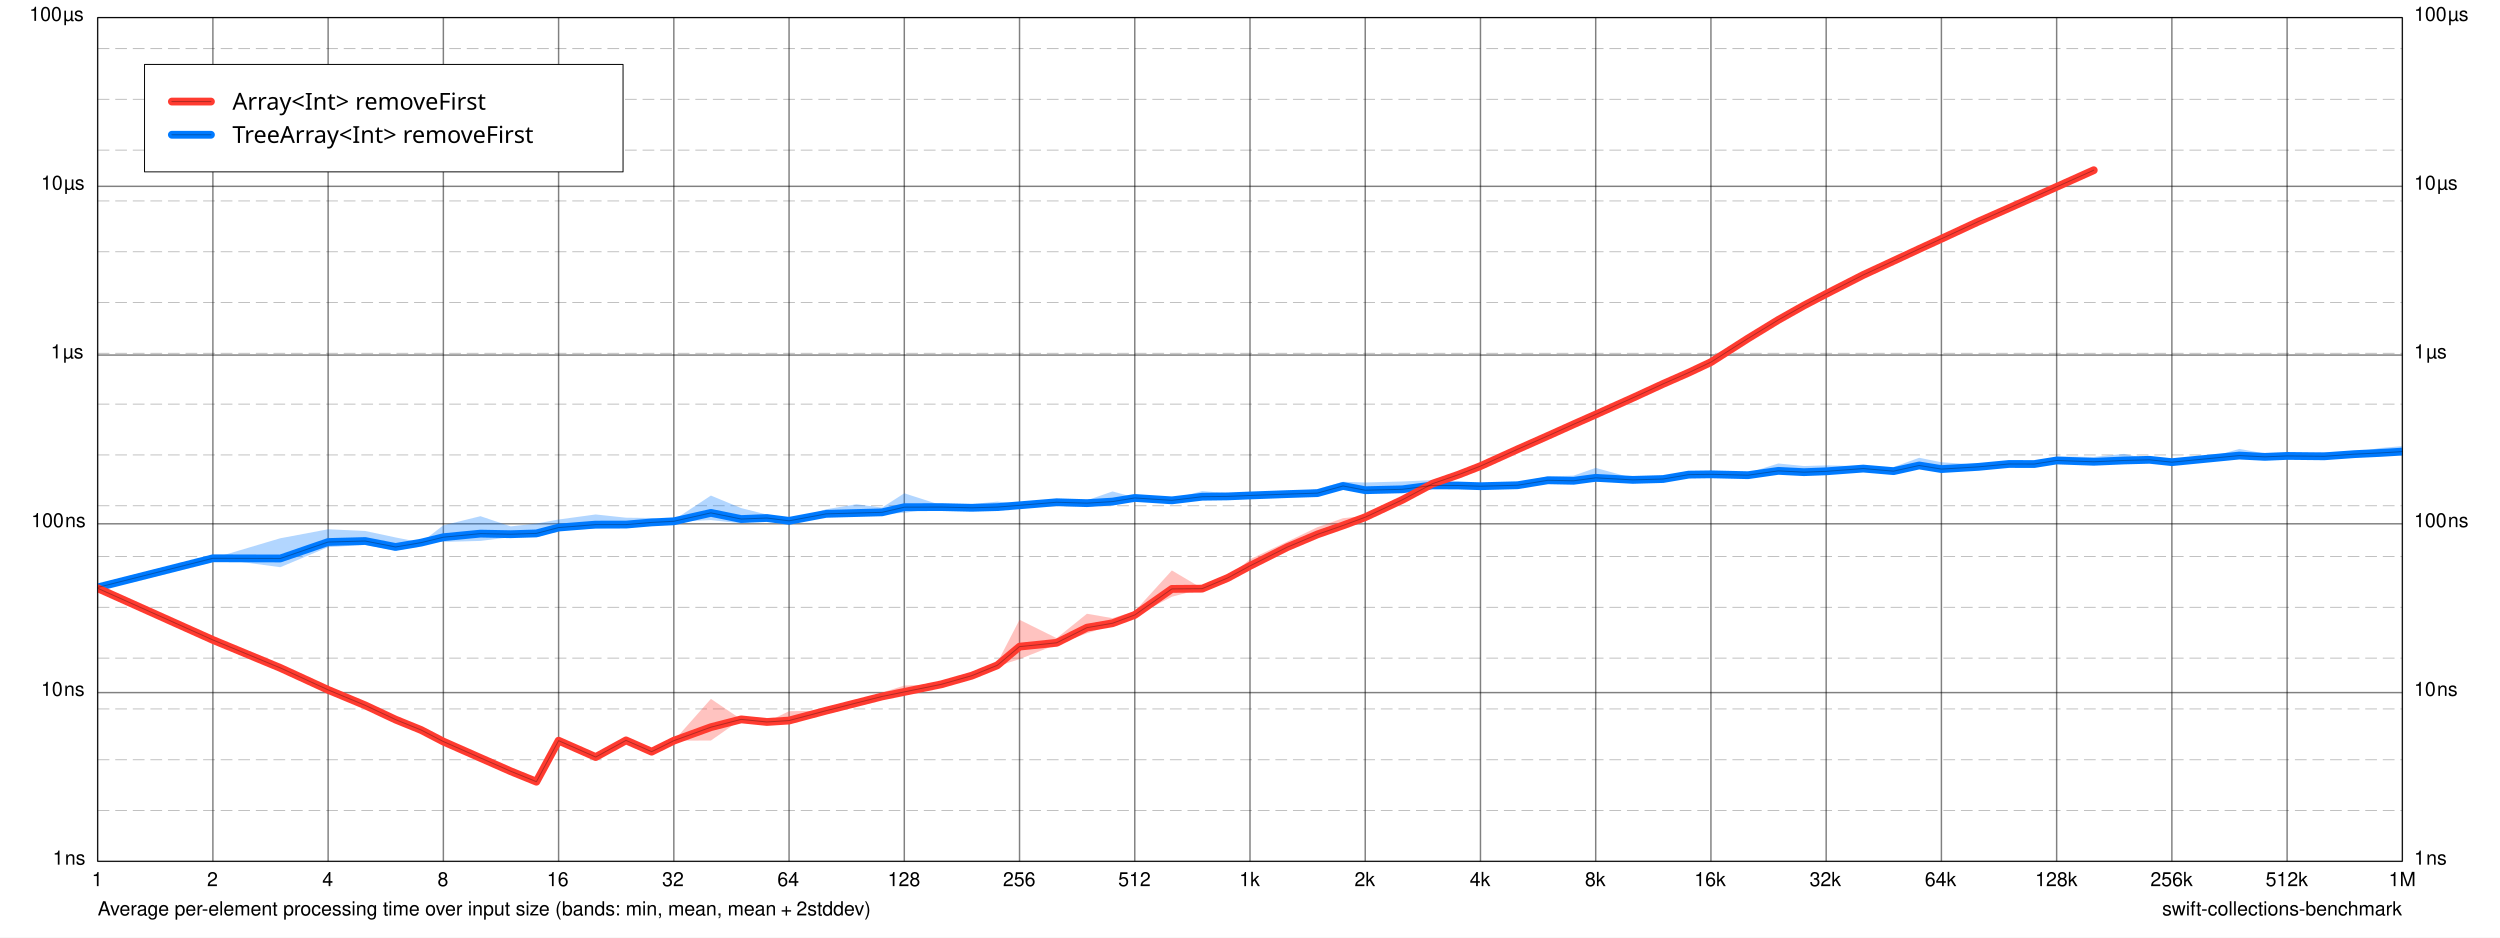
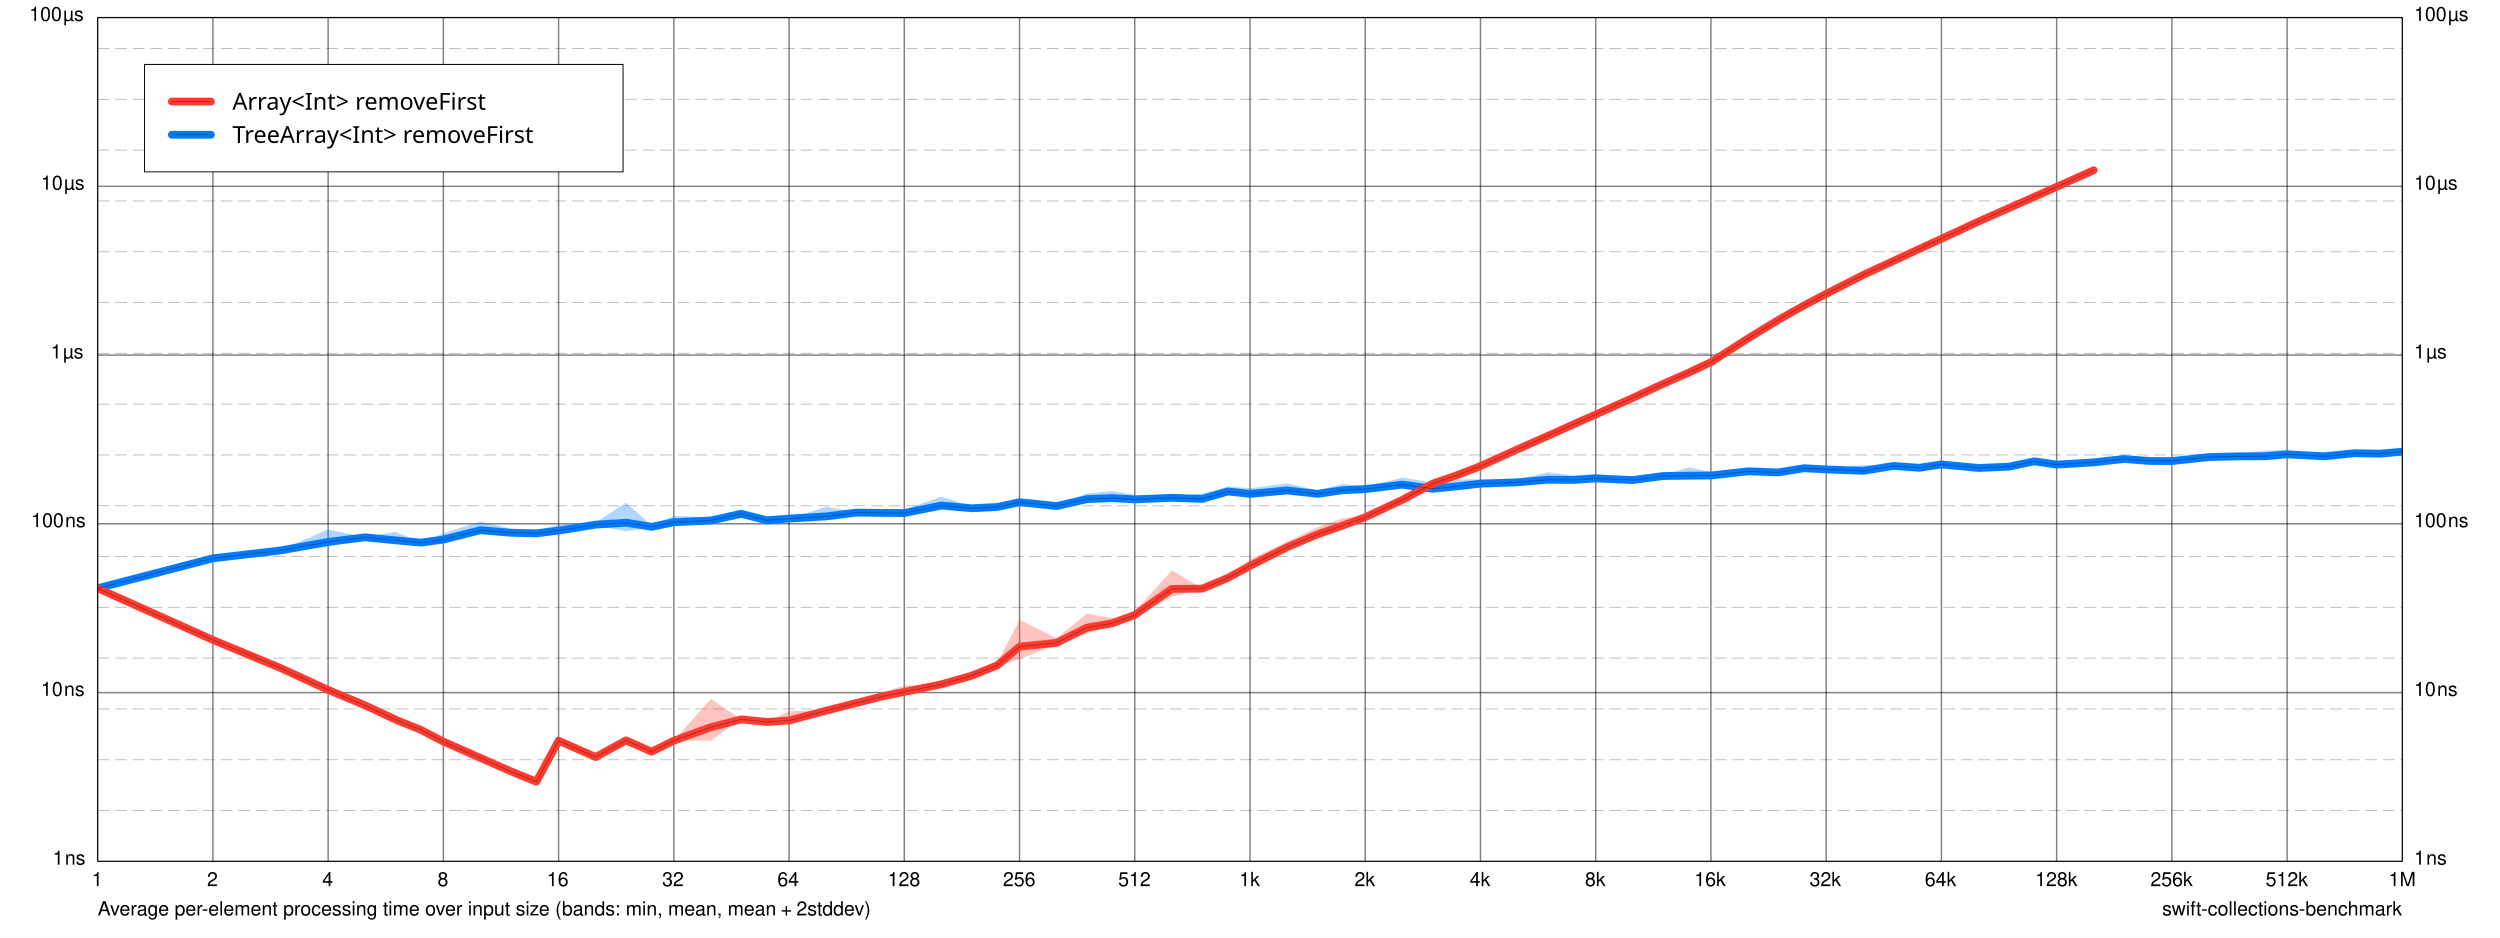
<svg xmlns="http://www.w3.org/2000/svg" xmlns:xlink="http://www.w3.org/1999/xlink" width="1280.0px" height="480.0px" viewBox="0.0 0.0 1280.0 480.0" version="1.1">
  <path d="M 0 0 L 0 480 L 1280 480 L 1280 0 z" fill="#FFFFFF" fill-opacity="1.0" stroke="none" />
  <text x="50" y="468.7" font-family="Helvetica" font-size="10" font-weight="normal" font-style="normal" fill="#000000" fill-opacity="1">Average per-element processing time over input size (bands: min, mean, mean + 2stddev)</text>
  <a xlink:href="https://github.com/apple/swift-collections-benchmark">
    <text x="1107" y="468.7" font-family="Helvetica" font-size="10" font-weight="normal" font-style="normal" fill="#000000" fill-opacity="1">swift-collections-benchmark</text>
  </a>
  <path d="M 50 9 L 50 441" fill="none" stroke-width="0.75" stroke="#000000" stroke-opacity="0.498" stroke-linecap="butt" stroke-linejoin="round" />
  <text x="47" y="453.7" font-family="Helvetica" font-size="10" font-weight="normal" font-style="normal" fill="#000000" fill-opacity="1">1</text>
  <path d="M 109 9 L 109 441" fill="none" stroke-width="0.75" stroke="#000000" stroke-opacity="0.498" stroke-linecap="butt" stroke-linejoin="round" />
  <text x="106" y="453.7" font-family="Helvetica" font-size="10" font-weight="normal" font-style="normal" fill="#000000" fill-opacity="1">2</text>
  <path d="M 168 9 L 168 441" fill="none" stroke-width="0.75" stroke="#000000" stroke-opacity="0.498" stroke-linecap="butt" stroke-linejoin="round" />
  <text x="165" y="453.7" font-family="Helvetica" font-size="10" font-weight="normal" font-style="normal" fill="#000000" fill-opacity="1">4</text>
  <path d="M 227 9 L 227 441" fill="none" stroke-width="0.75" stroke="#000000" stroke-opacity="0.498" stroke-linecap="butt" stroke-linejoin="round" />
  <text x="224" y="453.7" font-family="Helvetica" font-size="10" font-weight="normal" font-style="normal" fill="#000000" fill-opacity="1">8</text>
  <path d="M 286 9 L 286 441" fill="none" stroke-width="0.75" stroke="#000000" stroke-opacity="0.498" stroke-linecap="butt" stroke-linejoin="round" />
  <text x="280" y="453.7" font-family="Helvetica" font-size="10" font-weight="normal" font-style="normal" fill="#000000" fill-opacity="1">16</text>
  <path d="M 345 9 L 345 441" fill="none" stroke-width="0.75" stroke="#000000" stroke-opacity="0.498" stroke-linecap="butt" stroke-linejoin="round" />
  <text x="339" y="453.7" font-family="Helvetica" font-size="10" font-weight="normal" font-style="normal" fill="#000000" fill-opacity="1">32</text>
  <path d="M 404 9 L 404 441" fill="none" stroke-width="0.75" stroke="#000000" stroke-opacity="0.498" stroke-linecap="butt" stroke-linejoin="round" />
  <text x="398" y="453.7" font-family="Helvetica" font-size="10" font-weight="normal" font-style="normal" fill="#000000" fill-opacity="1">64</text>
  <path d="M 463 9 L 463 441" fill="none" stroke-width="0.75" stroke="#000000" stroke-opacity="0.498" stroke-linecap="butt" stroke-linejoin="round" />
  <text x="454.5" y="453.7" font-family="Helvetica" font-size="10" font-weight="normal" font-style="normal" fill="#000000" fill-opacity="1">128</text>
  <path d="M 522 9 L 522 441" fill="none" stroke-width="0.75" stroke="#000000" stroke-opacity="0.498" stroke-linecap="butt" stroke-linejoin="round" />
  <text x="513.5" y="453.7" font-family="Helvetica" font-size="10" font-weight="normal" font-style="normal" fill="#000000" fill-opacity="1">256</text>
  <path d="M 581 9 L 581 441" fill="none" stroke-width="0.75" stroke="#000000" stroke-opacity="0.498" stroke-linecap="butt" stroke-linejoin="round" />
  <text x="572.5" y="453.7" font-family="Helvetica" font-size="10" font-weight="normal" font-style="normal" fill="#000000" fill-opacity="1">512</text>
  <path d="M 640 9 L 640 441" fill="none" stroke-width="0.75" stroke="#000000" stroke-opacity="0.498" stroke-linecap="butt" stroke-linejoin="round" />
  <text x="634.5" y="453.7" font-family="Helvetica" font-size="10" font-weight="normal" font-style="normal" fill="#000000" fill-opacity="1">1k</text>
  <path d="M 699 9 L 699 441" fill="none" stroke-width="0.75" stroke="#000000" stroke-opacity="0.498" stroke-linecap="butt" stroke-linejoin="round" />
  <text x="693.5" y="453.7" font-family="Helvetica" font-size="10" font-weight="normal" font-style="normal" fill="#000000" fill-opacity="1">2k</text>
  <path d="M 758 9 L 758 441" fill="none" stroke-width="0.75" stroke="#000000" stroke-opacity="0.498" stroke-linecap="butt" stroke-linejoin="round" />
  <text x="752.5" y="453.7" font-family="Helvetica" font-size="10" font-weight="normal" font-style="normal" fill="#000000" fill-opacity="1">4k</text>
  <path d="M 817 9 L 817 441" fill="none" stroke-width="0.75" stroke="#000000" stroke-opacity="0.498" stroke-linecap="butt" stroke-linejoin="round" />
  <text x="811.5" y="453.7" font-family="Helvetica" font-size="10" font-weight="normal" font-style="normal" fill="#000000" fill-opacity="1">8k</text>
  <path d="M 876 9 L 876 441" fill="none" stroke-width="0.75" stroke="#000000" stroke-opacity="0.498" stroke-linecap="butt" stroke-linejoin="round" />
  <text x="867.5" y="453.7" font-family="Helvetica" font-size="10" font-weight="normal" font-style="normal" fill="#000000" fill-opacity="1">16k</text>
  <path d="M 935 9 L 935 441" fill="none" stroke-width="0.75" stroke="#000000" stroke-opacity="0.498" stroke-linecap="butt" stroke-linejoin="round" />
  <text x="926.5" y="453.7" font-family="Helvetica" font-size="10" font-weight="normal" font-style="normal" fill="#000000" fill-opacity="1">32k</text>
  <path d="M 994 9 L 994 441" fill="none" stroke-width="0.75" stroke="#000000" stroke-opacity="0.498" stroke-linecap="butt" stroke-linejoin="round" />
  <text x="985.5" y="453.7" font-family="Helvetica" font-size="10" font-weight="normal" font-style="normal" fill="#000000" fill-opacity="1">64k</text>
  <path d="M 1053 9 L 1053 441" fill="none" stroke-width="0.75" stroke="#000000" stroke-opacity="0.498" stroke-linecap="butt" stroke-linejoin="round" />
  <text x="1042" y="453.7" font-family="Helvetica" font-size="10" font-weight="normal" font-style="normal" fill="#000000" fill-opacity="1">128k</text>
  <path d="M 1112 9 L 1112 441" fill="none" stroke-width="0.75" stroke="#000000" stroke-opacity="0.498" stroke-linecap="butt" stroke-linejoin="round" />
  <text x="1101" y="453.7" font-family="Helvetica" font-size="10" font-weight="normal" font-style="normal" fill="#000000" fill-opacity="1">256k</text>
  <path d="M 1171 9 L 1171 441" fill="none" stroke-width="0.75" stroke="#000000" stroke-opacity="0.498" stroke-linecap="butt" stroke-linejoin="round" />
  <text x="1160" y="453.7" font-family="Helvetica" font-size="10" font-weight="normal" font-style="normal" fill="#000000" fill-opacity="1">512k</text>
  <path d="M 1230 9 L 1230 441" fill="none" stroke-width="0.75" stroke="#000000" stroke-opacity="0.498" stroke-linecap="butt" stroke-linejoin="round" />
  <text x="1223" y="453.7" font-family="Helvetica" font-size="10" font-weight="normal" font-style="normal" fill="#000000" fill-opacity="1">1M</text>
  <path d="M 50 441 L 1230 441" fill="none" stroke-width="0.75" stroke="#000000" stroke-opacity="0.498" stroke-linecap="butt" stroke-linejoin="round" />
  <text x="27" y="442.7" font-family="Helvetica" font-size="10" font-weight="normal" font-style="normal" fill="#000000" fill-opacity="1">1 ns</text>
  <text x="1236" y="442.7" font-family="Helvetica" font-size="10" font-weight="normal" font-style="normal" fill="#000000" fill-opacity="1">1 ns</text>
  <path d="M 50 354.6 L 1230 354.6" fill="none" stroke-width="0.75" stroke="#000000" stroke-opacity="0.498" stroke-linecap="butt" stroke-linejoin="round" />
  <text x="21" y="356.3" font-family="Helvetica" font-size="10" font-weight="normal" font-style="normal" fill="#000000" fill-opacity="1">10 ns</text>
  <text x="1236" y="356.3" font-family="Helvetica" font-size="10" font-weight="normal" font-style="normal" fill="#000000" fill-opacity="1">10 ns</text>
  <path d="M 50 268.2 L 1230 268.2" fill="none" stroke-width="0.75" stroke="#000000" stroke-opacity="0.498" stroke-linecap="butt" stroke-linejoin="round" />
  <text x="16" y="269.9" font-family="Helvetica" font-size="10" font-weight="normal" font-style="normal" fill="#000000" fill-opacity="1">100 ns</text>
  <text x="1236" y="269.9" font-family="Helvetica" font-size="10" font-weight="normal" font-style="normal" fill="#000000" fill-opacity="1">100 ns</text>
  <path d="M 50 181.8 L 1230 181.8" fill="none" stroke-width="0.75" stroke="#000000" stroke-opacity="0.498" stroke-linecap="butt" stroke-linejoin="round" />
  <text x="26" y="183.5" font-family="Helvetica" font-size="10" font-weight="normal" font-style="normal" fill="#000000" fill-opacity="1">1 µs</text>
  <text x="1236" y="183.5" font-family="Helvetica" font-size="10" font-weight="normal" font-style="normal" fill="#000000" fill-opacity="1">1 µs</text>
  <path d="M 50 95.4 L 1230 95.4" fill="none" stroke-width="0.75" stroke="#000000" stroke-opacity="0.498" stroke-linecap="butt" stroke-linejoin="round" />
  <text x="21" y="97.1" font-family="Helvetica" font-size="10" font-weight="normal" font-style="normal" fill="#000000" fill-opacity="1">10 µs</text>
  <text x="1236" y="97.1" font-family="Helvetica" font-size="10" font-weight="normal" font-style="normal" fill="#000000" fill-opacity="1">10 µs</text>
  <path d="M 50 9 L 1230 9" fill="none" stroke-width="0.75" stroke="#000000" stroke-opacity="0.498" stroke-linecap="butt" stroke-linejoin="round" />
  <text x="15" y="10.7" font-family="Helvetica" font-size="10" font-weight="normal" font-style="normal" fill="#000000" fill-opacity="1">100 µs</text>
  <text x="1236" y="10.7" font-family="Helvetica" font-size="10" font-weight="normal" font-style="normal" fill="#000000" fill-opacity="1">100 µs</text>
  <path d="M 50 414.99 L 1230 414.99" fill="none" stroke-width="0.5" stroke="#000000" stroke-opacity="0.259" stroke-linecap="butt" stroke-linejoin="round" stroke-dasharray="6 3" stroke-dashoffset="0" />
  <path d="M 50 388.98 L 1230 388.98" fill="none" stroke-width="0.5" stroke="#000000" stroke-opacity="0.259" stroke-linecap="butt" stroke-linejoin="round" stroke-dasharray="6 3" stroke-dashoffset="0" />
  <path d="M 50 362.97 L 1230 362.97" fill="none" stroke-width="0.5" stroke="#000000" stroke-opacity="0.259" stroke-linecap="butt" stroke-linejoin="round" stroke-dasharray="6 3" stroke-dashoffset="0" />
  <path d="M 50 336.96 L 1230 336.96" fill="none" stroke-width="0.5" stroke="#000000" stroke-opacity="0.259" stroke-linecap="butt" stroke-linejoin="round" stroke-dasharray="6 3" stroke-dashoffset="0" />
  <path d="M 50 310.96 L 1230 310.96" fill="none" stroke-width="0.5" stroke="#000000" stroke-opacity="0.259" stroke-linecap="butt" stroke-linejoin="round" stroke-dasharray="6 3" stroke-dashoffset="0" />
  <path d="M 50 284.95 L 1230 284.95" fill="none" stroke-width="0.5" stroke="#000000" stroke-opacity="0.259" stroke-linecap="butt" stroke-linejoin="round" stroke-dasharray="6 3" stroke-dashoffset="0" />
  <path d="M 50 258.94 L 1230 258.94" fill="none" stroke-width="0.5" stroke="#000000" stroke-opacity="0.259" stroke-linecap="butt" stroke-linejoin="round" stroke-dasharray="6 3" stroke-dashoffset="0" />
  <path d="M 50 232.93 L 1230 232.93" fill="none" stroke-width="0.5" stroke="#000000" stroke-opacity="0.259" stroke-linecap="butt" stroke-linejoin="round" stroke-dasharray="6 3" stroke-dashoffset="0" />
  <path d="M 50 206.92 L 1230 206.92" fill="none" stroke-width="0.5" stroke="#000000" stroke-opacity="0.259" stroke-linecap="butt" stroke-linejoin="round" stroke-dasharray="6 3" stroke-dashoffset="0" />
  <path d="M 50 180.91 L 1230 180.91" fill="none" stroke-width="0.5" stroke="#000000" stroke-opacity="0.259" stroke-linecap="butt" stroke-linejoin="round" stroke-dasharray="6 3" stroke-dashoffset="0" />
  <path d="M 50 154.9 L 1230 154.9" fill="none" stroke-width="0.5" stroke="#000000" stroke-opacity="0.259" stroke-linecap="butt" stroke-linejoin="round" stroke-dasharray="6 3" stroke-dashoffset="0" />
  <path d="M 50 128.89 L 1230 128.89" fill="none" stroke-width="0.5" stroke="#000000" stroke-opacity="0.259" stroke-linecap="butt" stroke-linejoin="round" stroke-dasharray="6 3" stroke-dashoffset="0" />
  <path d="M 50 102.88 L 1230 102.88" fill="none" stroke-width="0.5" stroke="#000000" stroke-opacity="0.259" stroke-linecap="butt" stroke-linejoin="round" stroke-dasharray="6 3" stroke-dashoffset="0" />
  <path d="M 50 76.874 L 1230 76.874" fill="none" stroke-width="0.5" stroke="#000000" stroke-opacity="0.259" stroke-linecap="butt" stroke-linejoin="round" stroke-dasharray="6 3" stroke-dashoffset="0" />
  <path d="M 50 50.865 L 1230 50.865" fill="none" stroke-width="0.5" stroke="#000000" stroke-opacity="0.259" stroke-linecap="butt" stroke-linejoin="round" stroke-dasharray="6 3" stroke-dashoffset="0" />
  <path d="M 50 24.856 L 1230 24.856" fill="none" stroke-width="0.5" stroke="#000000" stroke-opacity="0.259" stroke-linecap="butt" stroke-linejoin="round" stroke-dasharray="6 3" stroke-dashoffset="0" />
  <path d="M 74 33 L 74 88 L 319 88 L 319 33 z" fill="#FFFFFF" fill-opacity="1.0" stroke="none" />
  <clipPath id="clip-0">
    <path d="M 50 9 L 50 441 L 1230 441 L 1230 9 z" />
  </clipPath>
  <g clip-path="url(#clip-0)">
-     <path d="M 50 300.75L 109 285.84L 143.51 275.59L 168 270.98L 186.99 271.86L 202.51 275.17L 215.63 277.74L 227 268.96L 245.99 264.29L 261.51 269.51L 274.63 268.06L 286 265.99L 304.99 263.4L 320.51 265.06L 333.63 265.21L 345 266.23L 363.99 253.73L 379.51 260.15L 392.63 263.44L 404 266.66L 422.99 260.75L 438.51 258.18L 451.63 259.86L 463 252.56L 481.99 258.65L 497.51 258.1L 510.63 256.83L 522 257.92L 540.99 256.54L 556.51 256.17L 569.63 251.61L 581 254.71L 599.99 255.53L 615.51 251.46L 628.63 252.49L 640 252.49L 658.99 252.54L 674.51 250.41L 687.63 246.66L 699 247.04L 717.99 246.52L 733.51 245.8L 746.63 247.74L 758 248.81L 776.99 247.1L 792.51 243.92L 805.63 243.54L 817 239.56L 835.99 244.77L 851.51 243.96L 864.63 241.11L 876 241.83L 894.99 242.16L 910.51 237.3L 923.63 238.61L 935 238.27L 953.99 238.72L 969.51 239.14L 982.63 234.38L 994 236.67L 1013 237.95L 1028.5 237.23L 1041.6 237.5L 1053 233.7L 1072 233.95L 1087.5 232.38L 1100.6 235.26L 1112 235.42L 1131 234.3L 1146.5 229.84L 1159.6 232.2L 1171 232.76L 1190 231.56L 1205.5 231.6L 1218.6 229.38L 1230 228.42L 1230 232.27L 1218.6 232.83L 1205.5 232.86L 1190 234.39L 1171 233.67L 1159.6 234.53L 1146.5 234.54L 1131 234.94L 1112 237.06L 1100.6 235.48L 1087.5 237.03L 1072 237.35L 1053 236.51L 1041.6 237.61L 1028.5 237.67L 1013 239.42L 994 241.49L 982.63 239.82L 969.51 241.99L 953.99 240.33L 935 242.46L 923.63 242.93L 910.51 242.52L 894.99 243.72L 876 243.22L 864.63 243.7L 851.51 245.73L 835.99 246.04L 817 246.63L 805.63 247.14L 792.51 246.63L 776.99 248.93L 758 248.99L 746.63 248.89L 733.51 249.53L 717.99 252.06L 699 252.49L 687.63 249.6L 674.51 253.24L 658.99 253.13L 640 254.11L 628.63 254.76L 615.51 255.38L 599.99 256.41L 581 255.04L 569.63 258.84L 556.51 258.14L 540.99 257.37L 522 259L 510.63 260.67L 497.51 260.68L 481.99 259.98L 463 262.56L 451.63 263.21L 438.51 264.39L 422.99 263.96L 404 266.67L 392.63 265.87L 379.51 267.94L 363.99 266.3L 345 267.14L 333.63 268.32L 320.51 269.93L 304.99 270.62L 286 271.69L 274.63 275.06L 261.51 275.04L 245.99 276.95L 227 277.46L 215.63 277.87L 202.51 281.94L 186.99 278.99L 168 280.14L 143.51 290.41L 109 285.84L 50 300.75" fill="#007AFF" fill-opacity="0.302" stroke="none" />
+     <path d="M 50 299.94L 109 285.84L 143.51 281.6L 168 271.08L 186.99 275.1L 202.51 272.27L 215.63 277.8L 227 273.02L 245.99 266.95L 261.51 270.68L 274.63 271.34L 286 268.77L 304.99 267.49L 320.51 257.37L 333.63 268.94L 345 264.14L 363.99 264.93L 379.51 260.75L 392.63 266.4L 404 265.51L 422.99 259.48L 438.51 262.26L 451.63 260.94L 463 260.92L 481.99 254.3L 497.51 259.12L 510.63 259.19L 522 256.17L 540.99 258.84L 556.51 252.7L 569.63 251.44L 581 253.37L 599.99 254.44L 615.51 252.75L 628.63 249.13L 640 249.97L 658.99 247.51L 674.51 250.99L 687.63 247.79L 699 249.15L 717.99 244.57L 733.51 247.03L 746.63 245.43L 758 245.35L 776.99 245.42L 792.51 241.85L 805.63 243.4L 817 242.57L 835.99 244.89L 851.51 243.22L 864.63 239.31L 876 241.56L 894.99 241.14L 910.51 241.84L 923.63 238.42L 935 240.07L 953.99 238.12L 969.51 238.55L 982.63 237.95L 994 237.11L 1013 238.87L 1028.5 237.83L 1041.6 235.51L 1053 236.95L 1072 235.19L 1087.5 234.73L 1100.6 235.06L 1112 235.9L 1131 233.95L 1146.5 232.32L 1159.6 230.71L 1171 230.34L 1190 233.61L 1205.5 230.84L 1218.6 232.23L 1230 231.05L 1230 231.34L 1218.6 232.3L 1205.5 232.48L 1190 233.63L 1171 233.46L 1159.6 234.68L 1146.5 234.11L 1131 234.03L 1112 236.11L 1100.6 236.37L 1087.5 235.08L 1072 237.28L 1053 238.22L 1041.6 236.44L 1028.5 239.33L 1013 239.87L 994 238.02L 982.63 240.08L 969.51 238.57L 953.99 242.14L 935 240.43L 923.63 240.21L 910.51 241.9L 894.99 241.38L 876 244.14L 864.63 245.17L 851.51 243.9L 835.99 246.1L 817 245.83L 805.63 246.6L 792.51 247.03L 776.99 247.49L 758 248.48L 746.63 250.27L 733.51 251.42L 717.99 249.48L 699 250.88L 687.63 252.18L 674.51 253.54L 658.99 252.48L 640 253.93L 628.63 252.58L 615.51 256.43L 599.99 255.03L 581 256.53L 569.63 256.41L 556.51 256.61L 540.99 259.21L 522 257.46L 510.63 259.72L 497.51 260.62L 481.99 260.62L 463 263.31L 451.63 263.22L 438.51 262.53L 422.99 266.3L 404 265.51L 392.63 266.4L 379.51 263.95L 363.99 267.05L 345 268.6L 333.63 270.03L 320.51 272.03L 304.99 269L 286 272.76L 274.63 273.7L 261.51 273.53L 245.99 273.21L 227 277.46L 215.63 277.8L 202.51 278.33L 186.99 275.1L 168 280.01L 143.51 281.94L 109 285.84L 50 301.66" fill="#007AFF" fill-opacity="0.302" stroke="none" />
    <path d="M 50 299.94L 109 327.66L 143.51 341.97L 168 351.96L 186.99 361.14L 202.51 367.18L 215.63 373.77L 227 379.68L 245.99 388.06L 261.51 394.9L 274.63 398.97L 286 379.23L 304.99 387.6L 320.51 379.08L 333.63 384.86L 345 379.23L 363.99 357.84L 379.51 368.32L 392.63 369.65L 404 364.13L 422.99 363.86L 438.51 359.92L 451.63 354.58L 463 351L 481.99 350.33L 497.51 344.16L 510.63 339.29L 522 317.32L 540.99 326.73L 556.51 314.24L 569.63 316.5L 581 312.95L 599.99 292.07L 615.51 301.25L 628.63 295.79L 640 286.33L 658.99 277.36L 674.51 269.92L 687.63 265.31L 699 264.13L 717.99 255.89L 733.51 246.15L 746.63 242.33L 758 238.63L 776.99 230.04L 792.51 223.14L 805.63 217.26L 817 212.19L 835.99 203.58L 851.51 195.82L 864.63 190.39L 876 184.26L 894.99 173.11L 910.51 163.75L 923.63 156.2L 935 150.45L 953.99 140.3L 969.51 133.56L 982.63 127.39L 994 122.19L 1013 113.26L 1028.5 106.51L 1041.6 100.72L 1053 95.611L 1072 86.678L 1072 87.322L 1053 95.682L 1041.6 100.77L 1028.5 106.61L 1013 113.48L 994 122.27L 982.63 127.49L 969.51 133.59L 953.99 140.93L 935 150.46L 923.63 156.47L 910.51 163.81L 894.99 173.33L 876 185.83L 864.63 190.92L 851.51 196.81L 835.99 203.75L 817 212.23L 805.63 217.26L 792.51 223.17L 776.99 230.04L 758 238.65L 746.63 243.34L 733.51 248.15L 717.99 255.94L 699 265.05L 687.63 270.44L 674.51 275L 658.99 281.23L 640 291.01L 628.63 295.93L 615.51 301.44L 599.99 305.53L 581 315.54L 569.63 320.05L 556.51 324.24L 540.99 329.99L 522 337.46L 510.63 341.12L 497.51 346.62L 481.99 350.37L 463 355.49L 451.63 357.31L 438.51 359.92L 422.99 363.86L 404 370.76L 392.63 369.65L 379.51 368.32L 363.99 379.14L 345 379.23L 333.63 384.86L 320.51 379.08L 304.99 387.6L 286 379.23L 274.63 400.68L 261.51 394.9L 245.99 388.06L 227 379.68L 215.63 373.77L 202.51 368.89L 186.99 361.14L 168 353.67L 143.51 341.97L 109 327.66L 50 301.66" fill="#FF3B30" fill-opacity="0.302" stroke="none" />
-     <path d="M 50 300.75L 109 285.84L 143.51 285.94L 168 277.52L 186.99 277L 202.51 280.05L 215.63 277.83L 227 275.05L 245.99 273.21L 261.51 273.52L 274.63 273.1L 286 270.11L 304.99 268.6L 320.51 268.59L 333.63 267.48L 345 266.9L 363.99 262.59L 379.51 265.75L 392.63 265.22L 404 266.67L 422.99 263.09L 438.51 262.67L 451.63 262.31L 463 259.68L 481.99 259.63L 497.51 259.99L 510.63 259.63L 522 258.72L 540.99 257.15L 556.51 257.61L 569.63 256.81L 581 254.95L 599.99 256.18L 615.51 254.32L 628.63 254.15L 640 253.68L 658.99 252.98L 674.51 252.48L 687.63 248.81L 699 250.99L 717.99 250.53L 733.51 248.52L 746.63 248.58L 758 248.94L 776.99 248.44L 792.51 245.9L 805.63 246.17L 817 244.65L 835.99 245.7L 851.51 245.26L 864.63 243.01L 876 242.85L 894.99 243.3L 910.51 241.08L 923.63 241.75L 935 241.32L 953.99 239.91L 969.51 241.23L 982.63 238.32L 994 240.17L 1013 239.03L 1028.5 237.56L 1041.6 237.58L 1053 235.76L 1072 236.43L 1087.5 235.76L 1100.6 235.42L 1112 236.63L 1131 234.77L 1146.5 233.25L 1159.6 233.91L 1171 233.43L 1190 233.63L 1205.5 232.52L 1218.6 231.9L 1230 231.22" fill="none" stroke-width="4" stroke="#007AFF" stroke-opacity="1" stroke-linecap="round" stroke-linejoin="round" />
+     <path d="M 50 301.2L 109 285.84L 143.51 281.85L 168 277.46L 186.99 275.1L 202.51 276.65L 215.63 277.8L 227 276.25L 245.99 271.47L 261.51 272.77L 274.63 273.07L 286 271.67L 304.99 268.6L 320.51 267.62L 333.63 269.74L 345 267.38L 363.99 266.48L 379.51 263.09L 392.63 266.4L 404 265.51L 422.99 264.39L 438.51 262.46L 451.63 262.61L 463 262.67L 481.99 258.86L 497.51 260.22L 510.63 259.58L 522 257.12L 540.99 259.11L 556.51 255.55L 569.63 255.05L 581 255.68L 599.99 254.87L 615.51 255.44L 628.63 251.64L 640 252.85L 658.99 251.12L 674.51 252.85L 687.63 250.98L 699 250.42L 717.99 248.14L 733.51 250.23L 746.63 248.94L 758 247.64L 776.99 246.94L 792.51 245.61L 805.63 245.73L 817 244.95L 835.99 245.78L 851.51 243.72L 864.63 243.55L 876 243.45L 894.99 241.32L 910.51 241.88L 923.63 239.73L 935 240.34L 953.99 241.05L 969.51 238.56L 982.63 239.51L 994 237.78L 1013 239.6L 1028.5 238.93L 1041.6 236.2L 1053 237.88L 1072 236.72L 1087.5 234.99L 1100.6 236.02L 1112 236.06L 1131 234.01L 1146.5 233.64L 1159.6 233.6L 1171 232.62L 1190 233.63L 1205.5 232.04L 1218.6 232.28L 1230 231.26" fill="none" stroke-width="4" stroke="#007AFF" stroke-opacity="1" stroke-linecap="round" stroke-linejoin="round" />
    <path d="M 50 301.2L 109 327.66L 143.51 341.97L 168 353.22L 186.99 361.14L 202.51 368.43L 215.63 373.77L 227 379.68L 245.99 388.06L 261.51 394.9L 274.63 400.23L 286 379.23L 304.99 387.6L 320.51 379.08L 333.63 384.86L 345 379.23L 363.99 372.31L 379.51 368.32L 392.63 369.65L 404 368.92L 422.99 363.86L 438.51 359.92L 451.63 356.58L 463 354.26L 481.99 350.36L 497.51 345.96L 510.63 340.63L 522 331.08L 540.99 329.11L 556.51 321.36L 569.63 319.09L 581 314.85L 599.99 301.52L 615.51 301.39L 628.63 295.89L 640 289.73L 658.99 280.18L 674.51 273.61L 687.63 269.03L 699 264.81L 717.99 255.92L 733.51 247.62L 746.63 243.07L 758 238.64L 776.99 230.04L 792.51 223.16L 805.63 217.26L 817 212.22L 835.99 203.7L 851.51 196.55L 864.63 190.78L 876 185.41L 894.99 173.28L 910.51 163.79L 923.63 156.4L 935 150.46L 953.99 140.77L 969.51 133.58L 982.63 127.47L 994 122.25L 1013 113.42L 1028.5 106.58L 1041.6 100.76L 1053 95.664L 1072 87.153" fill="none" stroke-width="4" stroke="#FF3B30" stroke-opacity="1" stroke-linecap="round" stroke-linejoin="round" />
-     <path d="M 50 300.75L 109 285.84L 143.51 285.94L 168 277.52L 186.99 277L 202.51 280.05L 215.63 277.83L 227 275.05L 245.99 273.21L 261.51 273.52L 274.63 273.1L 286 270.11L 304.99 268.6L 320.51 268.59L 333.63 267.48L 345 266.9L 363.99 262.59L 379.51 265.75L 392.63 265.22L 404 266.67L 422.99 263.09L 438.51 262.67L 451.63 262.31L 463 259.68L 481.99 259.63L 497.51 259.99L 510.63 259.63L 522 258.72L 540.99 257.15L 556.51 257.61L 569.63 256.81L 581 254.95L 599.99 256.18L 615.51 254.32L 628.63 254.15L 640 253.68L 658.99 252.98L 674.51 252.48L 687.63 248.81L 699 250.99L 717.99 250.53L 733.51 248.52L 746.63 248.58L 758 248.94L 776.99 248.44L 792.51 245.9L 805.63 246.17L 817 244.65L 835.99 245.7L 851.51 245.26L 864.63 243.01L 876 242.85L 894.99 243.3L 910.51 241.08L 923.63 241.75L 935 241.32L 953.99 239.91L 969.51 241.23L 982.63 238.32L 994 240.17L 1013 239.03L 1028.5 237.56L 1041.6 237.58L 1053 235.76L 1072 236.43L 1087.5 235.76L 1100.6 235.42L 1112 236.63L 1131 234.77L 1146.5 233.25L 1159.6 233.91L 1171 233.43L 1190 233.63L 1205.5 232.52L 1218.6 231.9L 1230 231.22" fill="none" stroke-width="0.5" stroke="#000000" stroke-opacity="0.302" stroke-linecap="round" stroke-linejoin="round" />
+     <path d="M 50 301.2L 109 285.84L 143.51 281.85L 168 277.46L 186.99 275.1L 202.51 276.65L 215.63 277.8L 227 276.25L 245.99 271.47L 261.51 272.77L 274.63 273.07L 286 271.67L 304.99 268.6L 320.51 267.62L 333.63 269.74L 345 267.38L 363.99 266.48L 379.51 263.09L 392.63 266.4L 404 265.51L 422.99 264.39L 438.51 262.46L 451.63 262.61L 463 262.67L 481.99 258.86L 497.51 260.22L 510.63 259.58L 522 257.12L 540.99 259.11L 556.51 255.55L 569.63 255.05L 581 255.68L 599.99 254.87L 615.51 255.44L 628.63 251.64L 640 252.85L 658.99 251.12L 674.51 252.85L 687.63 250.98L 699 250.42L 717.99 248.14L 733.51 250.23L 746.63 248.94L 758 247.64L 776.99 246.94L 792.51 245.61L 805.63 245.73L 817 244.95L 835.99 245.78L 851.51 243.72L 864.63 243.55L 876 243.45L 894.99 241.32L 910.51 241.88L 923.63 239.73L 935 240.34L 953.99 241.05L 969.51 238.56L 982.63 239.51L 994 237.78L 1013 239.6L 1028.5 238.93L 1041.6 236.2L 1053 237.88L 1072 236.72L 1087.5 234.99L 1100.6 236.02L 1112 236.06L 1131 234.01L 1146.5 233.64L 1159.6 233.6L 1171 232.62L 1190 233.63L 1205.5 232.04L 1218.6 232.28L 1230 231.26" fill="none" stroke-width="0.5" stroke="#000000" stroke-opacity="0.302" stroke-linecap="round" stroke-linejoin="round" />
    <path d="M 50 301.2L 109 327.66L 143.51 341.97L 168 353.22L 186.99 361.14L 202.51 368.43L 215.63 373.77L 227 379.68L 245.99 388.06L 261.51 394.9L 274.63 400.23L 286 379.23L 304.99 387.6L 320.51 379.08L 333.63 384.86L 345 379.23L 363.99 372.31L 379.51 368.32L 392.63 369.65L 404 368.92L 422.99 363.86L 438.51 359.92L 451.63 356.58L 463 354.26L 481.99 350.36L 497.51 345.96L 510.63 340.63L 522 331.08L 540.99 329.11L 556.51 321.36L 569.63 319.09L 581 314.85L 599.99 301.52L 615.51 301.39L 628.63 295.89L 640 289.73L 658.99 280.18L 674.51 273.61L 687.63 269.03L 699 264.81L 717.99 255.92L 733.51 247.62L 746.63 243.07L 758 238.64L 776.99 230.04L 792.51 223.16L 805.63 217.26L 817 212.22L 835.99 203.7L 851.51 196.55L 864.63 190.78L 876 185.41L 894.99 173.28L 910.51 163.79L 923.63 156.4L 935 150.46L 953.99 140.77L 969.51 133.58L 982.63 127.47L 994 122.25L 1013 113.42L 1028.5 106.58L 1041.6 100.76L 1053 95.664L 1072 87.153" fill="none" stroke-width="0.5" stroke="#000000" stroke-opacity="0.302" stroke-linecap="round" stroke-linejoin="round" />
  </g>
  <path d="M 74 33 L 74 88 L 319 88 L 319 33 z" fill="#FFFFFF" fill-opacity="0.702" stroke-width="0.5" stroke="#000000" stroke-opacity="1" stroke-linecap="round" stroke-linejoin="round" />
  <path d="M 88 52 L 108 52" fill="none" stroke-width="4" stroke="#FF3B30" stroke-opacity="1" stroke-linecap="round" stroke-linejoin="round" />
  <path d="M 88 52 L 108 52" fill="none" stroke-width="0.5" stroke="#000000" stroke-opacity="0.302" stroke-linecap="round" stroke-linejoin="round" />
  <text x="119" y="56.17" font-family="Menlo" font-size="12" font-weight="normal" font-style="normal" fill="#000000" fill-opacity="1">Array&lt;Int&gt; removeFirst</text>
  <path d="M 88 69 L 108 69" fill="none" stroke-width="4" stroke="#007AFF" stroke-opacity="1" stroke-linecap="round" stroke-linejoin="round" />
  <path d="M 88 69 L 108 69" fill="none" stroke-width="0.5" stroke="#000000" stroke-opacity="0.302" stroke-linecap="round" stroke-linejoin="round" />
  <text x="119" y="73.17" font-family="Menlo" font-size="12" font-weight="normal" font-style="normal" fill="#000000" fill-opacity="1">TreeArray&lt;Int&gt; removeFirst</text>
  <path d="M 50 9 L 50 441 L 1230 441 L 1230 9 z" fill="none" stroke-width="0.5" stroke="#000000" stroke-opacity="1" stroke-linecap="round" stroke-linejoin="round" />
</svg>
